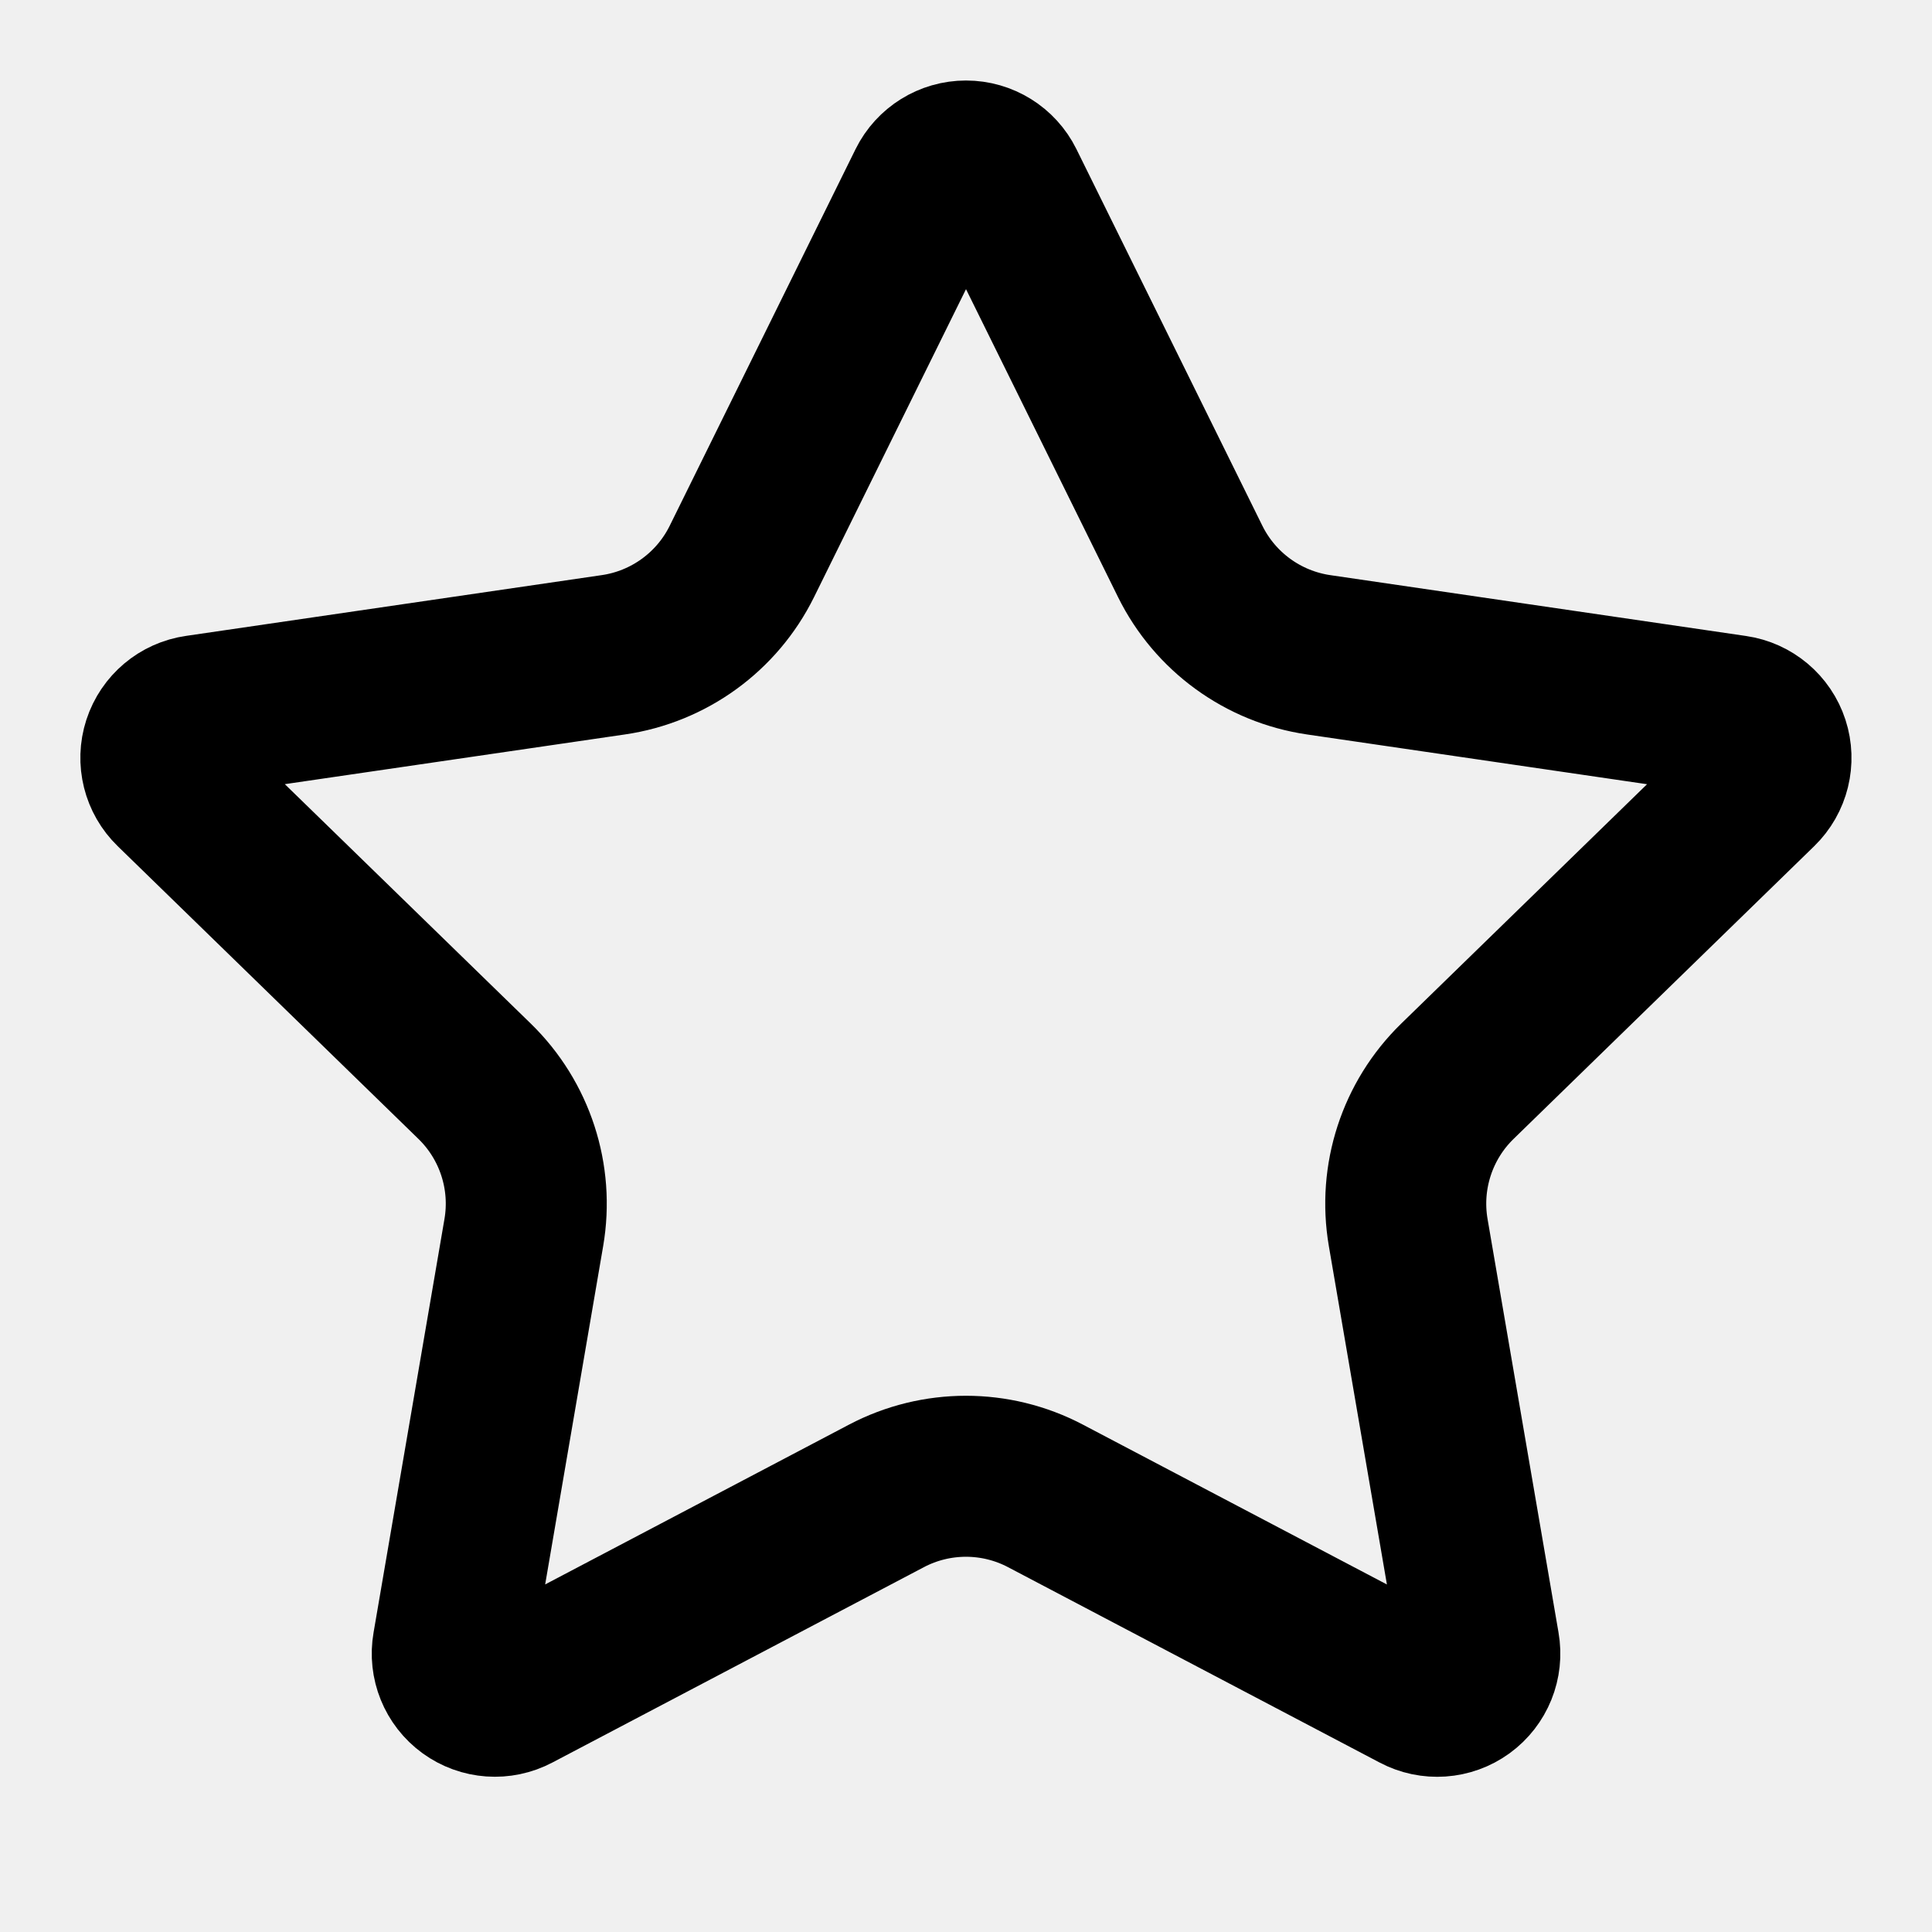
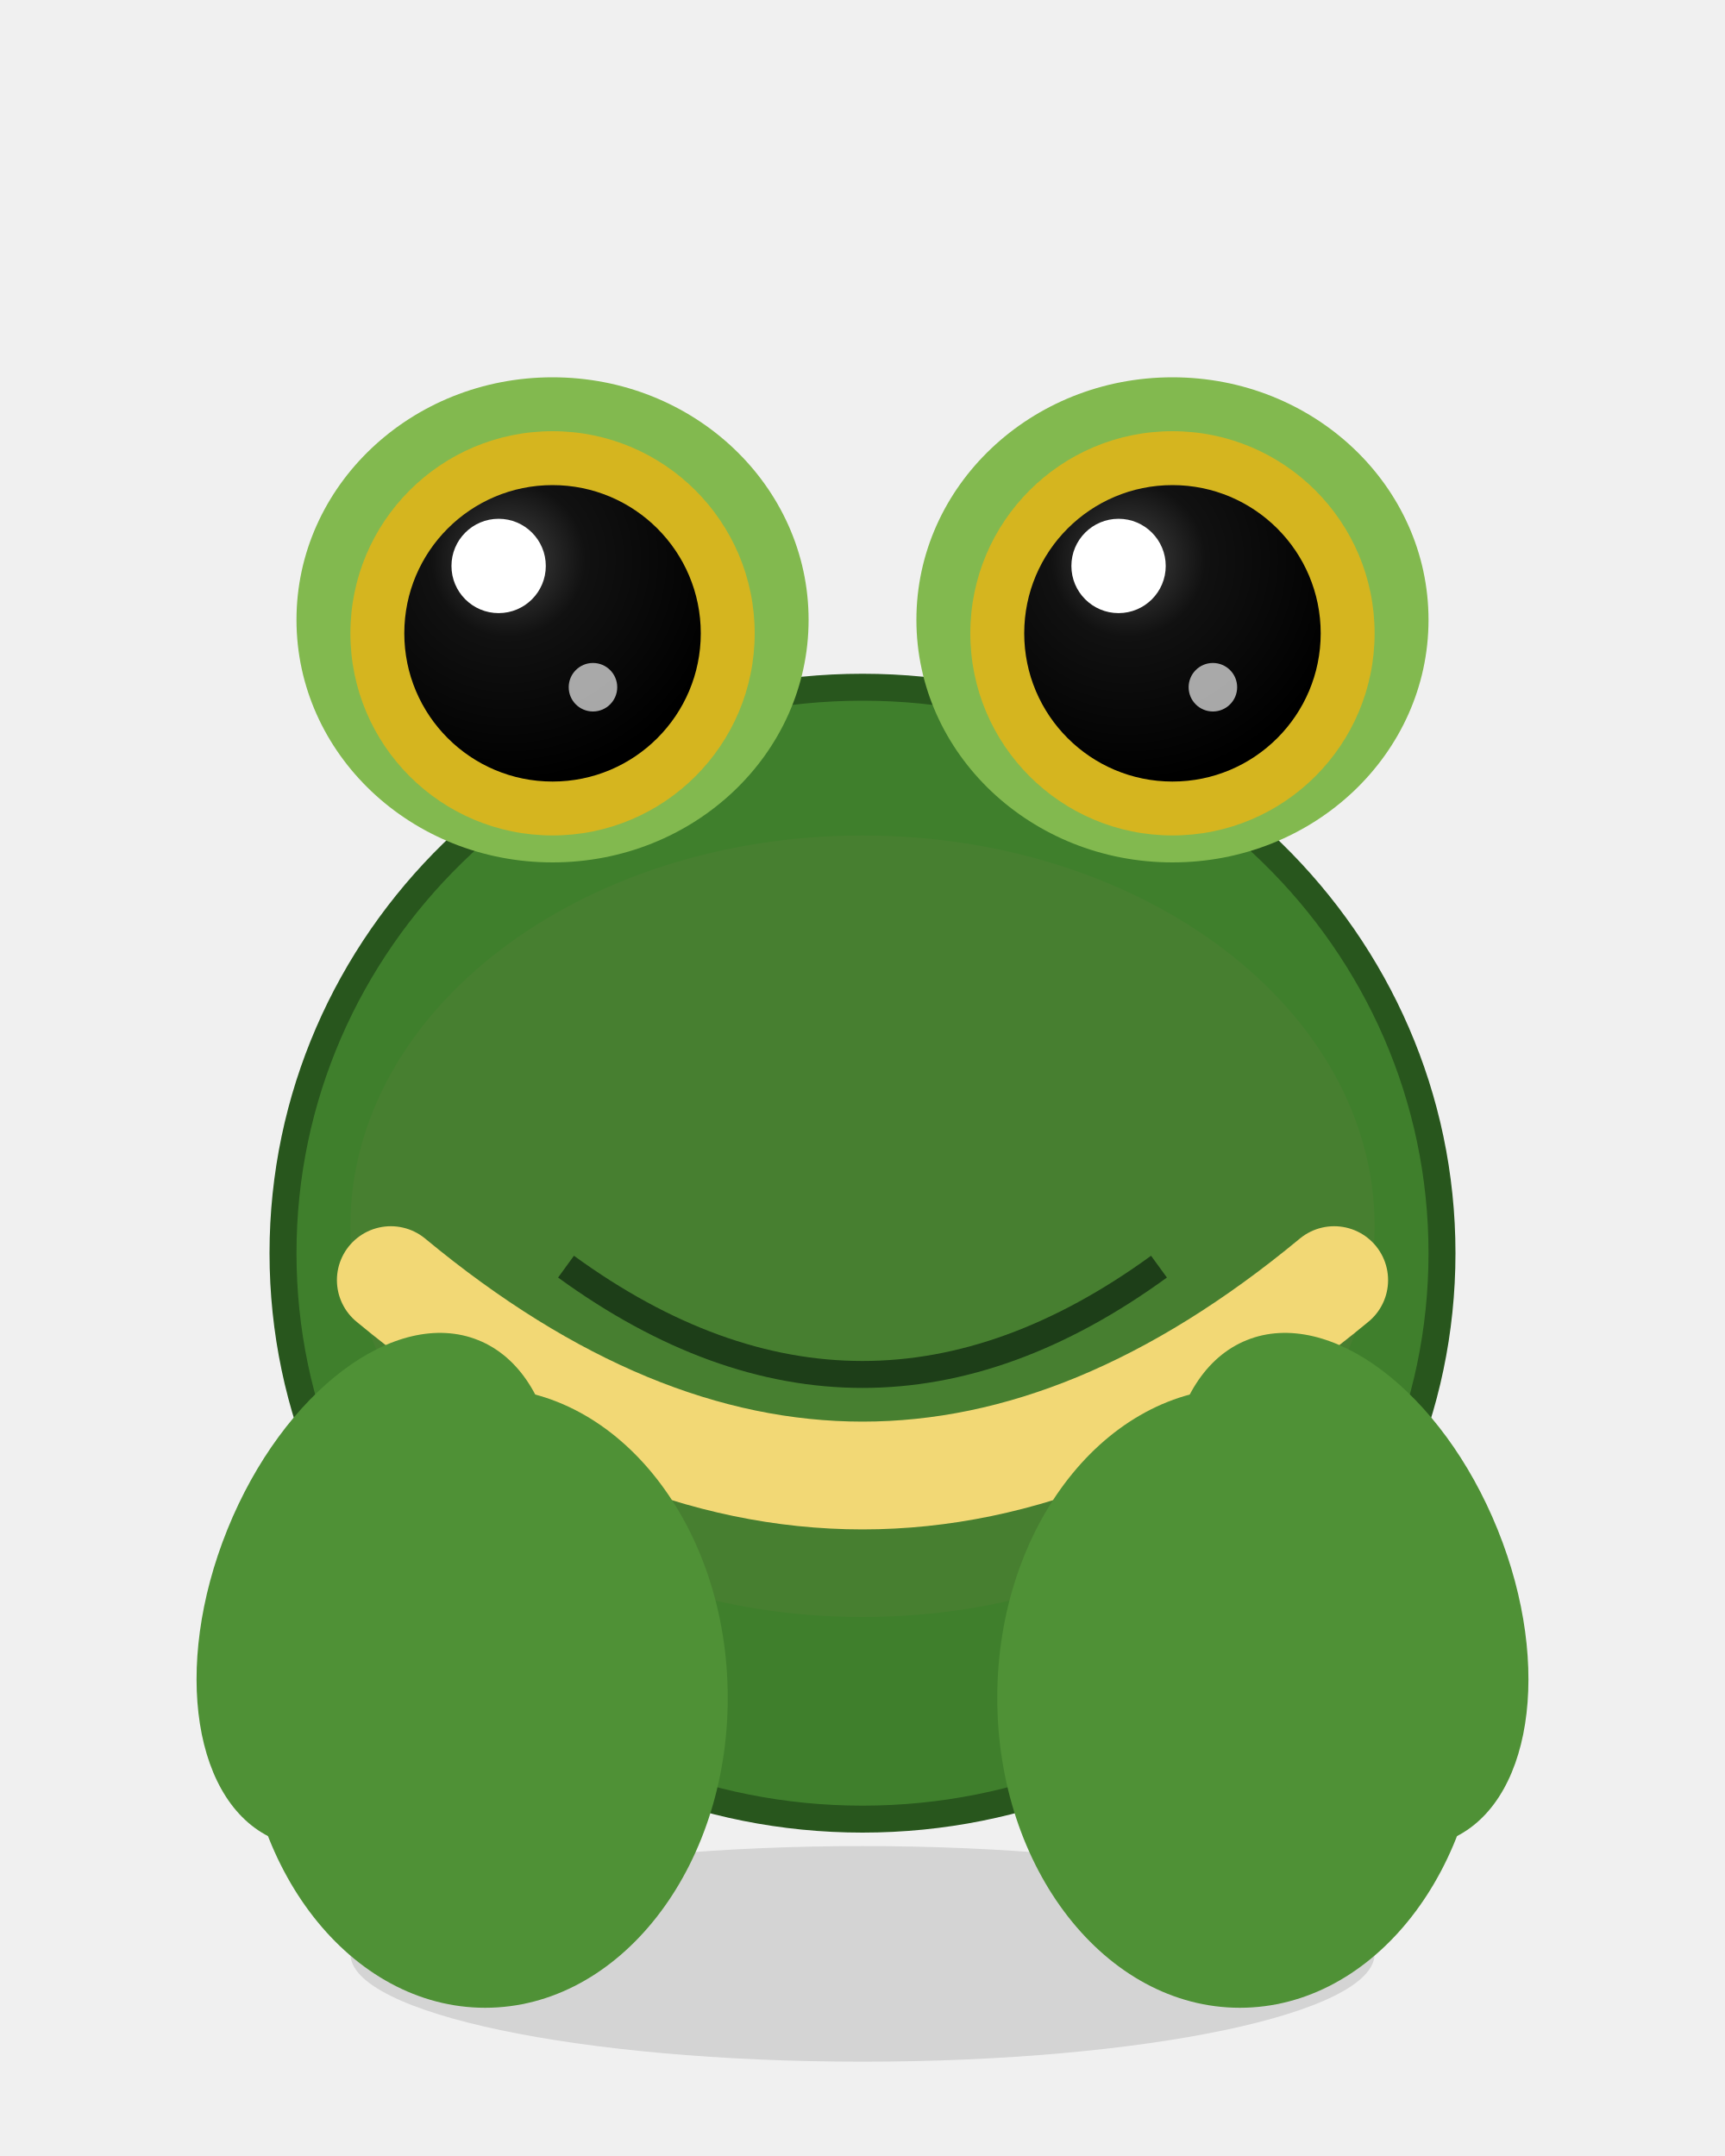
- <svg xmlns="http://www.w3.org/2000/svg" width="24" height="24" viewBox="0 0 24 24" fill="none" stroke="currentColor" stroke-width="2" stroke-linecap="round" stroke-linejoin="round">
-   <path d="M11.525 2.295a.53.53 0 0 1 .95 0l2.31 4.679a2.123 2.123 0 0 0 1.595 1.16l5.166.756a.53.53 0 0 1 .294.904l-3.736 3.638a2.123 2.123 0 0 0-.611 1.878l.882 5.14a.53.53 0 0 1-.771.56l-4.618-2.428a2.122 2.122 0 0 0-1.973 0L6.396 21.01a.53.53 0 0 1-.77-.56l.881-5.139a2.122 2.122 0 0 0-.611-1.879L2.16 9.795a.53.53 0 0 1 .294-.906l5.165-.755a2.122 2.122 0 0 0 1.597-1.16z" />
+ <svg xmlns="http://www.w3.org/2000/svg" viewBox="0 0 128 160" role="img" aria-label="01_frog.svg">
+   <defs>
+     <linearGradient id="g" x1="0" y1="0" x2="0" y2="1">
+       <stop stop-color="#fff" stop-opacity=".18" />
+       <stop offset="1" stop-color="#000" stop-opacity=".12" />
+     </linearGradient>
+     <radialGradient id="e" cx=".35" cy=".25" r=".75">
+       <stop stop-color="#444" />
+       <stop offset=".35" stop-color="#111" />
+       <stop offset="1" />
+     </radialGradient>
+   </defs>
+   <ellipse cx="64" cy="145" rx="38" ry="8" opacity=".12" />
+   <ellipse cx="64" cy="93" rx="43" ry="42" fill="#3f7f2c" stroke="#28561d" stroke-width="2" />
+   <ellipse cx="41" cy="46" rx="19" ry="18" fill="#82b94f" />
+   <ellipse cx="87" cy="46" rx="19" ry="18" fill="#82b94f" />
+   <circle cx="41" cy="47" r="15" fill="#d5b51f" />
+   <circle cx="41" cy="47" r="11" fill="url(#e)" />
+   <circle cx="37" cy="42" r="3.5" fill="#fff" />
+   <circle cx="44" cy="51" r="1.8" fill="#fff" opacity=".65" />
+   <circle cx="87" cy="47" r="15" fill="#d5b51f" />
+   <circle cx="87" cy="47" r="11" fill="url(#e)" />
+   <circle cx="83" cy="42" r="3.5" fill="#fff" />
+   <circle cx="90" cy="51" r="1.8" fill="#fff" opacity=".65" />
+   <ellipse cx="64" cy="91" rx="38" ry="29" fill="#477f30" />
+   <path d="M29 95q35 29 70 0" fill="none" stroke="#f2d875" stroke-width="8" stroke-linecap="round" />
+   <path d="M42 94q22 16 44 0" fill="none" stroke="#1d3e18" stroke-width="2" />
+   <ellipse cx="36" cy="126" rx="18" ry="23" fill="#4f9136" />
+   <ellipse cx="92" cy="126" rx="18" ry="23" fill="#4f9136" />
+   <ellipse cx="28" cy="118" rx="12" ry="20" transform="rotate(22 28 118)" fill="#4f9136" />
+   <ellipse cx="100" cy="118" rx="12" ry="20" transform="rotate(-22 100 118)" fill="#4f9136" />
</svg>
